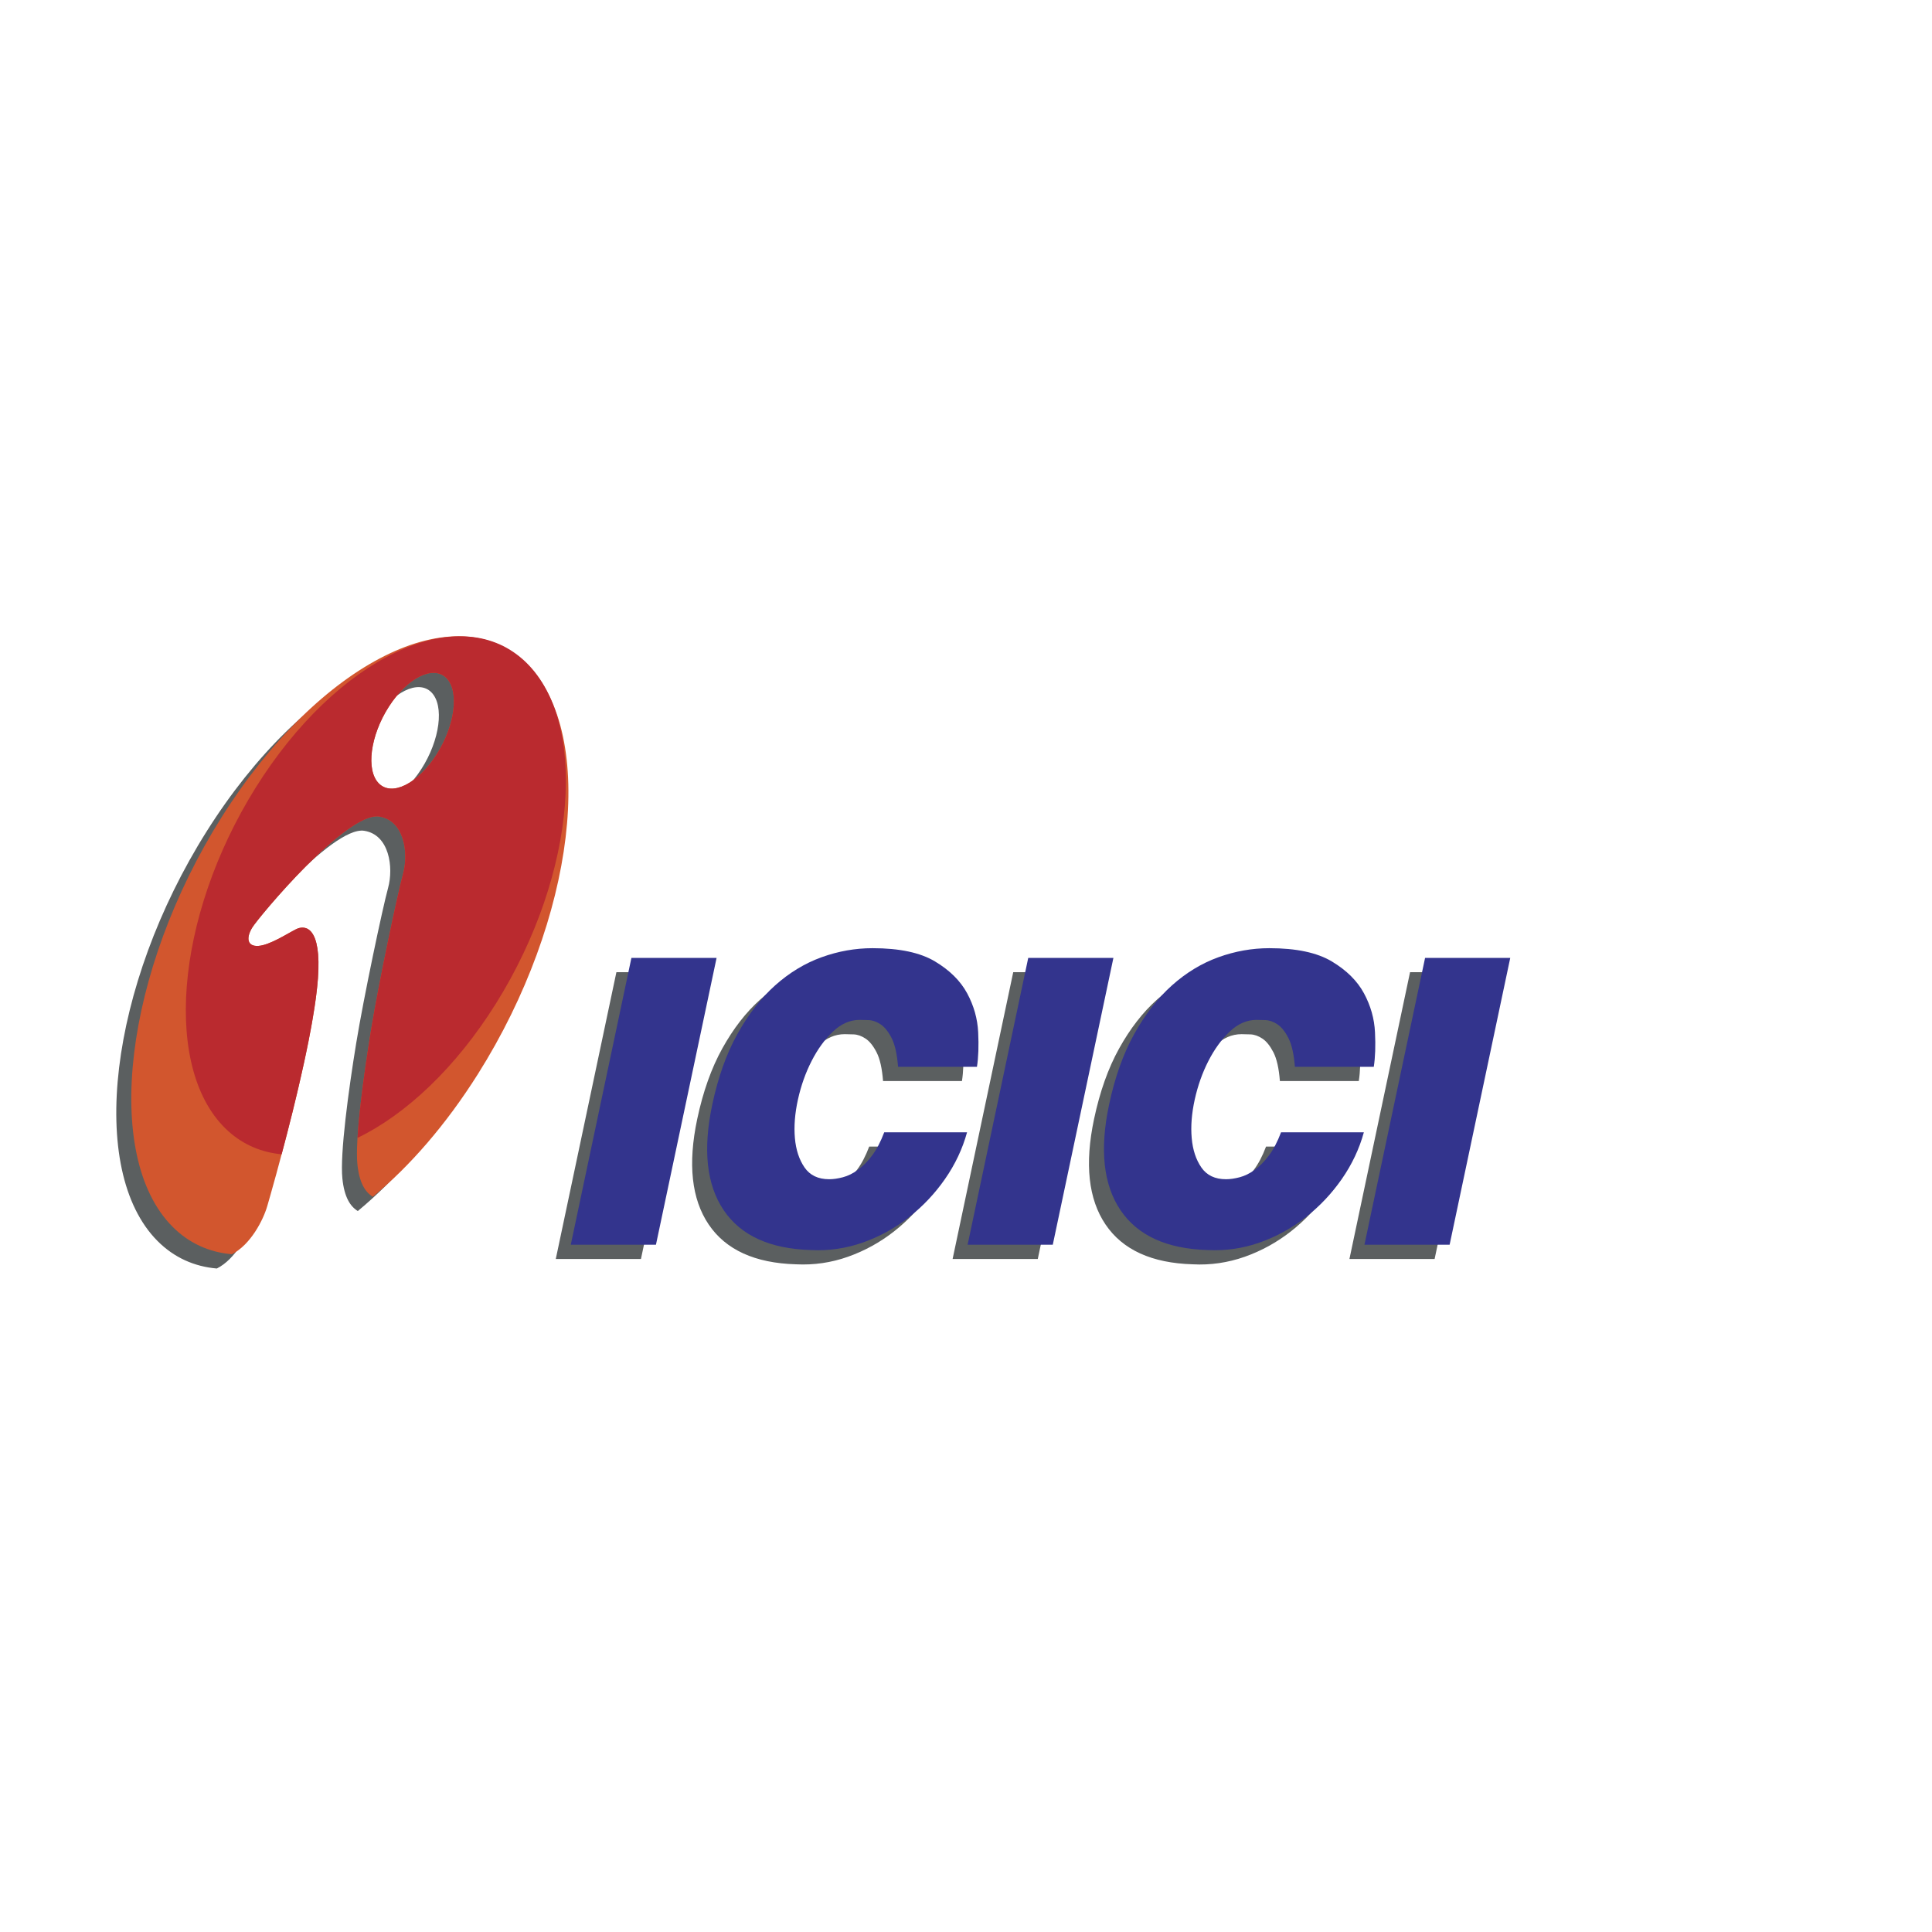
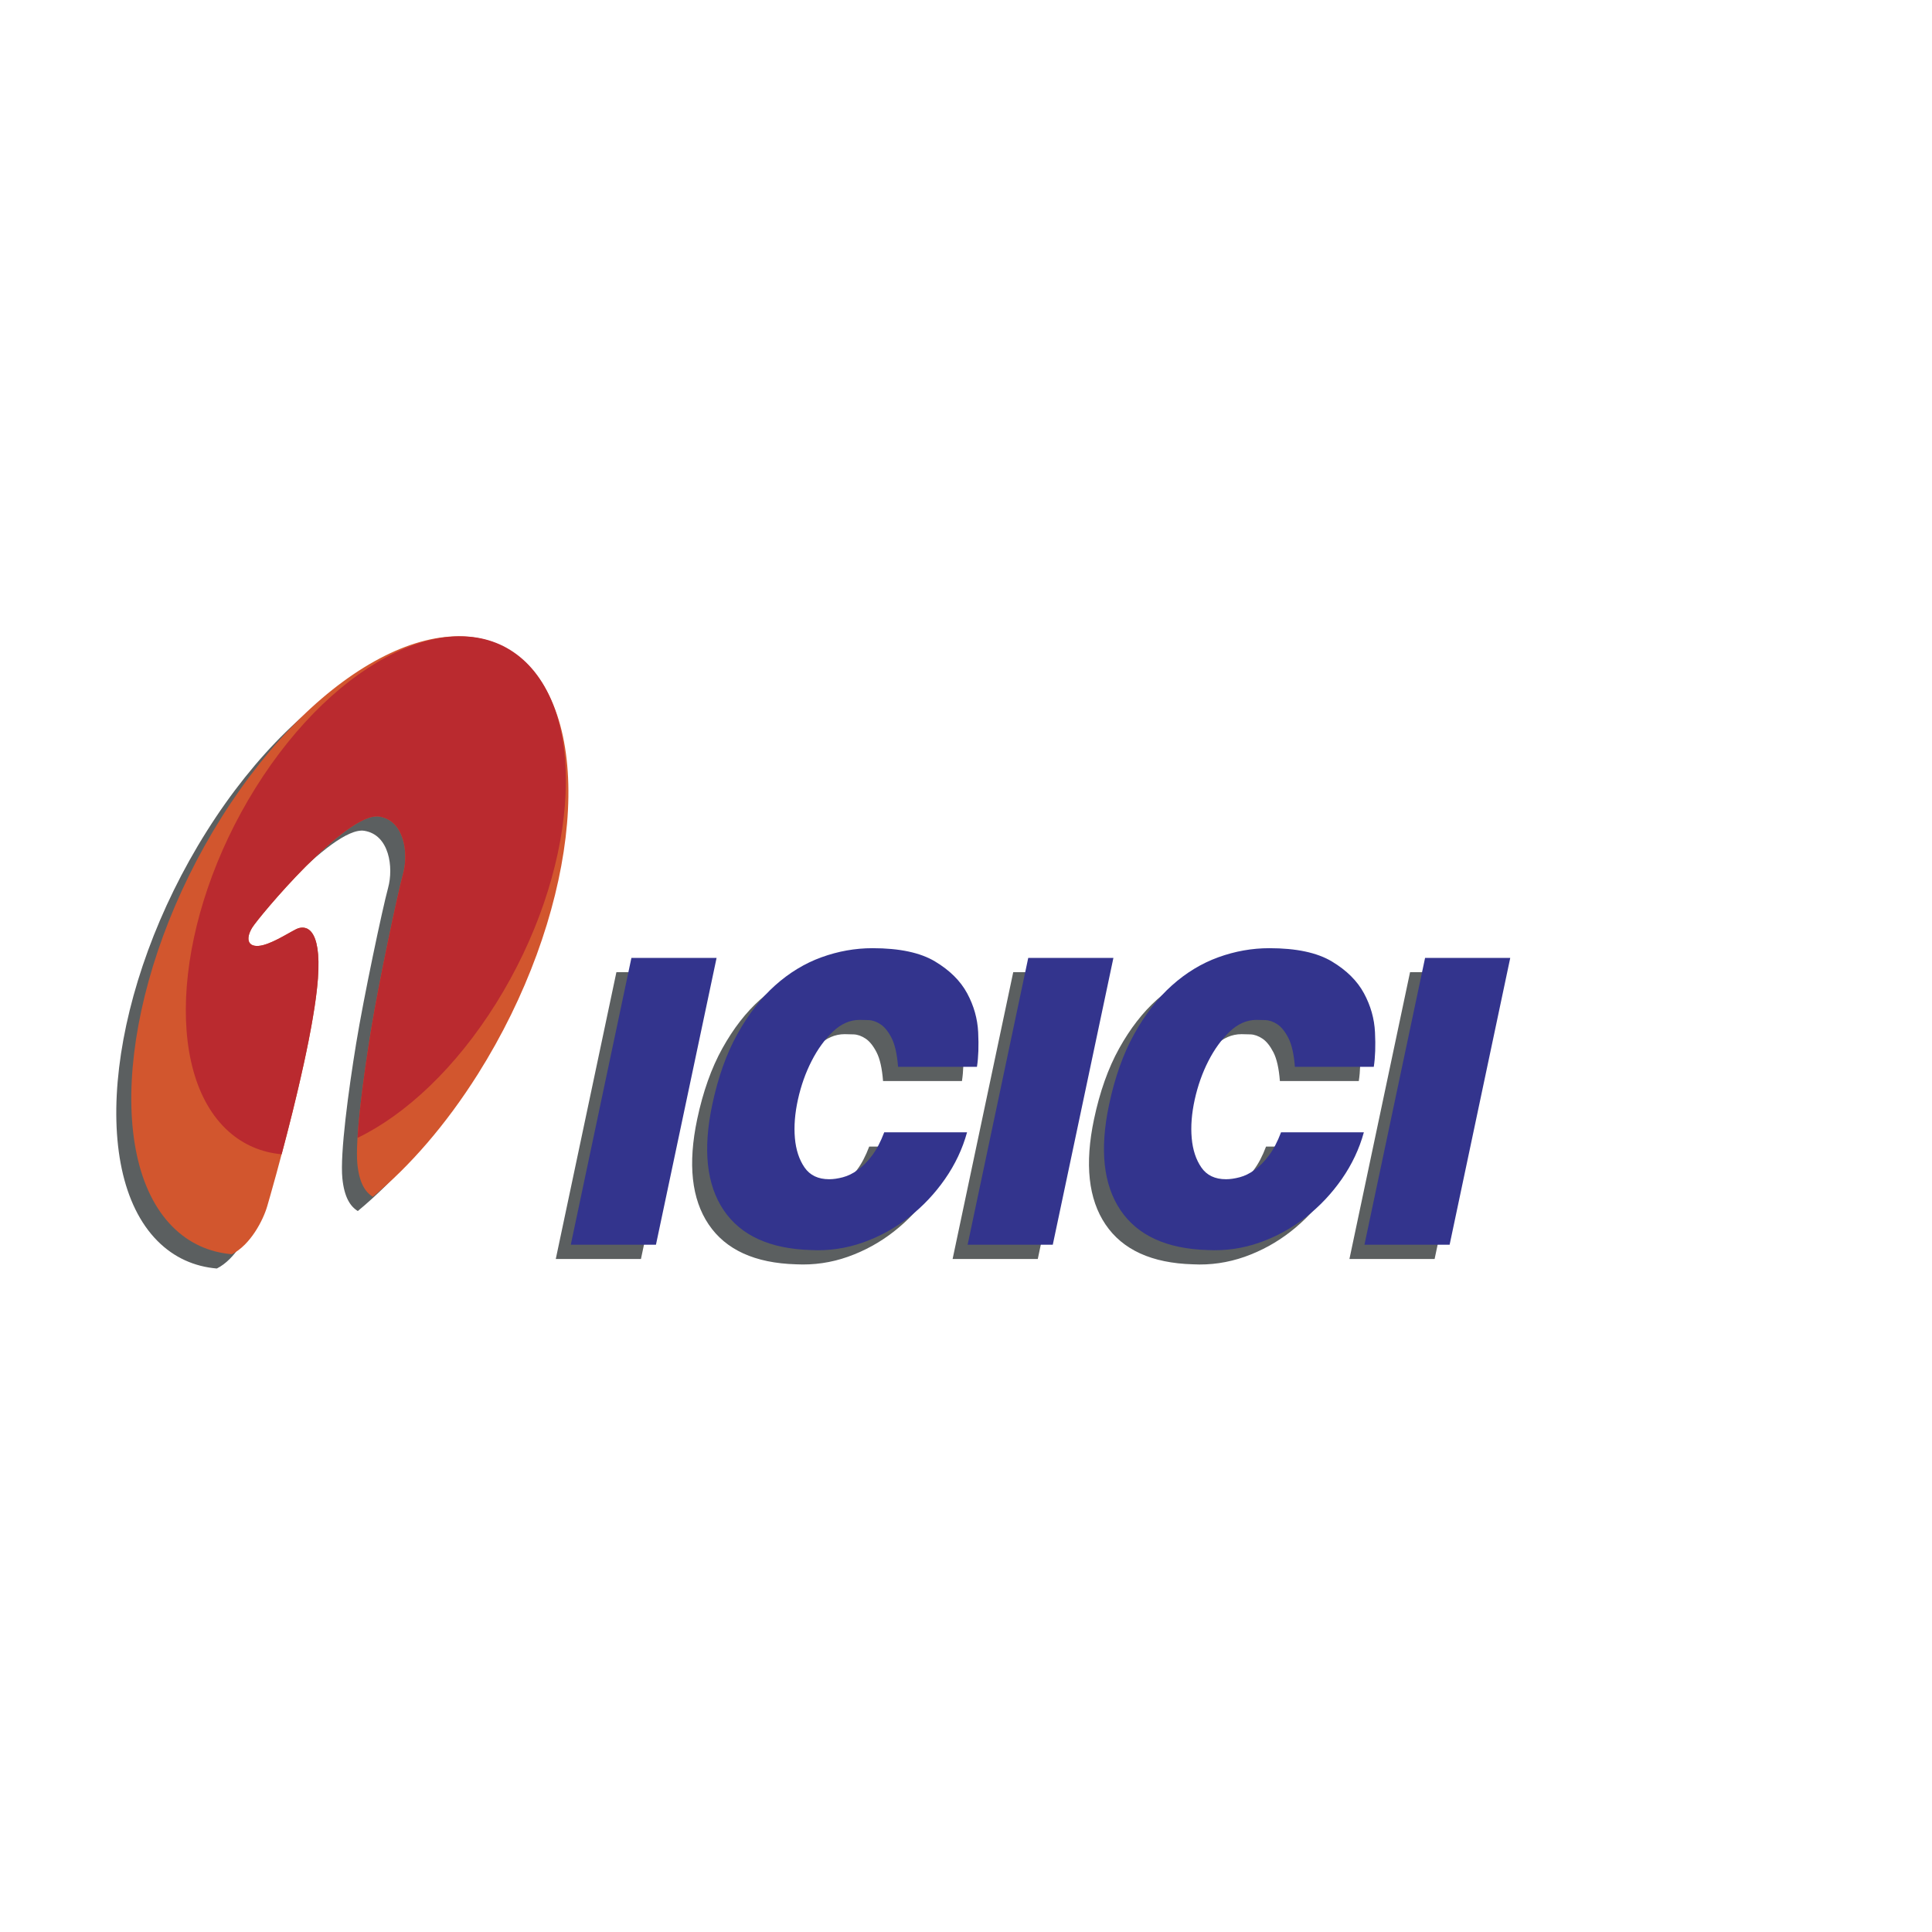
<svg xmlns="http://www.w3.org/2000/svg" width="2500" height="2500" viewBox="0 0 400 192.8">
  <defs />
-   <g fill-rule="evenodd" clip-rule="evenodd" style="" transform="matrix(1.542531, 0, 0, 1.955301, 19.70975, -94.85616)">
+   <g fillRule="evenodd" clip-rule="evenodd" style="" transform="matrix(1.542531, 0, 0, 1.955301, 19.70975, -94.85616)">
    <path fill="#5b5f60" d="M69.956 98.469l-8.137 30.369h11.432l8.137-30.369H69.956zM105.746 109.998h10.59c.197-1 .252-2.219.164-3.654-.09-1.438-.582-2.812-1.477-4.125-.896-1.312-2.334-2.438-4.312-3.375s-4.777-1.406-8.395-1.406c-2.318 0-4.6.32-6.843.961-2.244.641-4.318 1.633-6.224 2.977s-3.595 3.062-5.069 5.156c-1.474 2.092-2.6 4.592-3.379 7.498-1.272 4.748-.758 8.467 1.542 11.154 2.301 2.686 6.209 4.092 11.725 4.217 2.398.094 4.717-.172 6.957-.797s4.295-1.516 6.168-2.67c1.873-1.156 3.49-2.508 4.854-4.055s2.35-3.195 2.957-4.945h-11.115c-.479 1-1.023 1.82-1.635 2.461-.609.641-1.246 1.148-1.908 1.523s-1.328.633-1.998.773-1.287.211-1.849.211c-1.475 0-2.576-.414-3.302-1.242-.727-.828-1.16-1.867-1.299-3.117-.14-1.248-.003-2.607.407-4.076a14.793 14.793 0 0 1 1.83-4.078c.809-1.25 1.764-2.289 2.863-3.115 1.101-.828 2.3-1.242 3.599-1.242.281 0 .684.008 1.205.023.523.016 1.055.164 1.594.445s1.033.766 1.48 1.451c.45.688.739 1.703.87 3.047zM123.219 98.469l-8.137 30.369h11.432l8.136-30.369h-11.431zM159.01 109.998h10.59c.197-1 .252-2.219.162-3.654-.088-1.438-.58-2.812-1.477-4.125-.895-1.312-2.332-2.438-4.311-3.375-1.98-.938-4.777-1.406-8.396-1.406-2.318 0-4.598.32-6.842.961s-4.318 1.633-6.225 2.977c-1.904 1.344-3.594 3.062-5.068 5.156-1.475 2.092-2.6 4.592-3.379 7.498-1.271 4.748-.758 8.467 1.543 11.154 2.301 2.686 6.209 4.092 11.725 4.217a22.456 22.456 0 0 0 6.957-.797c2.238-.625 4.295-1.516 6.168-2.67 1.873-1.156 3.49-2.508 4.854-4.055 1.361-1.547 2.348-3.195 2.957-4.945h-11.115c-.479 1-1.023 1.82-1.635 2.461s-1.248 1.148-1.91 1.523-1.328.633-1.998.773-1.285.211-1.848.211c-1.475 0-2.576-.414-3.303-1.242s-1.158-1.867-1.299-3.117c-.139-1.248-.002-2.607.408-4.076s1.021-2.828 1.83-4.078 1.764-2.289 2.863-3.115c1.1-.828 2.299-1.242 3.6-1.242.281 0 .682.008 1.205.023.521.016 1.053.164 1.592.445.541.281 1.033.766 1.482 1.451.448.688.739 1.703.87 3.047zM176.48 98.469l-8.136 30.369h11.433l8.137-30.369H176.48zM43.776 76.961c2.499-3.07 3.106-6.72 1.351-8.123-1.755-1.404-5.226-.044-7.726 3.027-2.499 3.071-3.106 6.72-1.351 8.124 1.756 1.403 5.226.043 7.726-3.028zm5.58 33.803c13.105-16.404 16.073-35.898 6.605-43.395-9.468-7.498-27.879-.233-40.985 16.17-13.105 16.404-16.073 35.899-6.605 43.397 2.221 1.758 4.934 2.705 7.955 2.91 2.504-.99 4.204-3.607 4.748-5.084.588-1.598 6.125-16.732 6.808-24.119.504-5.463-1.691-5.711-2.942-5.211-1.26.504-3.53 1.682-5.042 1.764-1.513.086-1.681-.84-.84-1.932.84-1.092 12.695-12.311 17.06-11.766 3.362.42 3.95 3.866 3.193 6.051s-3.278 11.598-4.286 16.471c-1.009 4.875-2.186 11.684-1.849 14.287.258 2.004 1.063 2.963 2.071 3.453 4.938-3.217 9.809-7.614 14.109-12.996z" />
    <path fill="#33348d" d="M71.97 96.959l-8.137 30.369h11.432l8.137-30.369H71.97zM107.762 108.488h10.588c.199-1 .252-2.219.164-3.656-.09-1.438-.582-2.812-1.477-4.123-.896-1.312-2.332-2.438-4.312-3.375-1.979-.938-4.777-1.406-8.395-1.406-2.318 0-4.6.32-6.844.961a20.493 20.493 0 0 0-6.223 2.977c-1.905 1.342-3.595 3.061-5.069 5.154s-2.6 4.594-3.378 7.498c-1.272 4.75-.759 8.467 1.542 11.154s6.209 4.094 11.725 4.219a22.452 22.452 0 0 0 6.957-.797c2.24-.625 4.297-1.516 6.17-2.672 1.871-1.156 3.49-2.508 4.852-4.053 1.363-1.547 2.35-3.195 2.959-4.945h-11.117c-.479 1-1.023 1.82-1.633 2.461-.611.641-1.248 1.148-1.91 1.523s-1.328.633-1.998.773-1.287.211-1.848.211c-1.477 0-2.577-.414-3.303-1.242-.726-.828-1.159-1.867-1.298-3.117s-.003-2.609.408-4.078c.411-1.467 1.021-2.826 1.83-4.076s1.763-2.289 2.864-3.117c1.1-.828 2.299-1.242 3.598-1.242.281 0 .684.008 1.207.023.521.016 1.053.164 1.592.445s1.033.766 1.48 1.453c.447.688.736 1.704.869 3.047zM125.232 96.959l-8.136 30.369h11.431l8.137-30.369h-11.432zM161.023 108.488h10.59c.197-1 .252-2.219.162-3.656-.088-1.438-.58-2.812-1.477-4.123-.895-1.312-2.332-2.438-4.311-3.375s-4.777-1.406-8.395-1.406c-2.318 0-4.6.32-6.844.961s-4.318 1.633-6.223 2.977c-1.906 1.342-3.596 3.061-5.07 5.154s-2.6 4.594-3.379 7.498c-1.271 4.75-.758 8.467 1.543 11.154s6.209 4.094 11.725 4.219c2.398.094 4.717-.172 6.957-.797s4.295-1.516 6.168-2.672 3.49-2.508 4.854-4.053c1.363-1.547 2.348-3.195 2.957-4.945h-11.115c-.479 1-1.023 1.82-1.635 2.461-.609.641-1.246 1.148-1.908 1.523-.664.375-1.33.633-2 .773s-1.285.211-1.848.211c-1.475 0-2.576-.414-3.301-1.242-.727-.828-1.16-1.867-1.299-3.117-.141-1.25-.004-2.609.406-4.078.412-1.467 1.021-2.826 1.83-4.076s1.764-2.289 2.863-3.117 2.301-1.242 3.6-1.242c.281 0 .684.008 1.205.023.523.016 1.055.164 1.594.445s1.033.766 1.48 1.453.741 1.704.871 3.047zM178.496 96.959l-8.137 30.369h11.432l8.137-30.369h-11.432z" />
    <path d="M45.79 75.451c2.5-3.071 3.106-6.72 1.351-8.124s-5.226-.044-7.725 3.027c-2.5 3.071-3.106 6.72-1.351 8.124s5.225.044 7.725-3.027zm5.58 33.803c13.106-16.405 16.073-35.898 6.605-43.396s-27.878-.233-40.985 16.171C3.884 98.434.917 117.928 10.385 125.424c2.221 1.76 4.934 2.705 7.956 2.912 2.503-.992 4.204-3.609 4.748-5.084.588-1.598 6.125-16.732 6.808-24.121.504-5.462-1.691-5.71-2.942-5.21-1.26.505-3.529 1.681-5.042 1.765-1.513.084-1.681-.84-.841-1.933.841-1.092 12.695-12.312 17.061-11.766 3.361.42 3.95 3.866 3.193 6.051-.756 2.185-3.277 11.597-4.286 16.472-1.008 4.875-2.185 11.682-1.849 14.287.258 2.002 1.063 2.963 2.071 3.451 4.938-3.215 9.808-7.613 14.108-12.994z" fill="#d2562e" />
    <path d="M45.79 75.451c2.5-3.071 3.106-6.72 1.351-8.124s-5.226-.044-7.725 3.027c-2.5 3.071-3.106 6.72-1.351 8.124s5.225.044 7.725-3.027zm8.019 26.313c10.892-13.752 12.525-30.097 3.636-36.382-8.889-6.286-25.023-.196-35.915 13.558-10.892 13.753-12.525 30.096-3.636 36.383 2.044 1.445 4.472 2.234 7.13 2.428 1.861-5.506 4.422-13.746 4.872-18.619.504-5.462-1.691-5.71-2.942-5.21-1.26.505-3.529 1.681-5.042 1.765-1.513.084-1.681-.84-.841-1.933.841-1.092 12.695-12.312 17.061-11.766 3.361.42 3.95 3.866 3.193 6.051-.756 2.185-3.277 11.597-4.286 16.472-.746 3.605-1.583 8.27-1.833 11.506 6.473-2.47 13.186-7.413 18.603-14.253z" fill="#ba2a2f" />
  </g>
</svg>
